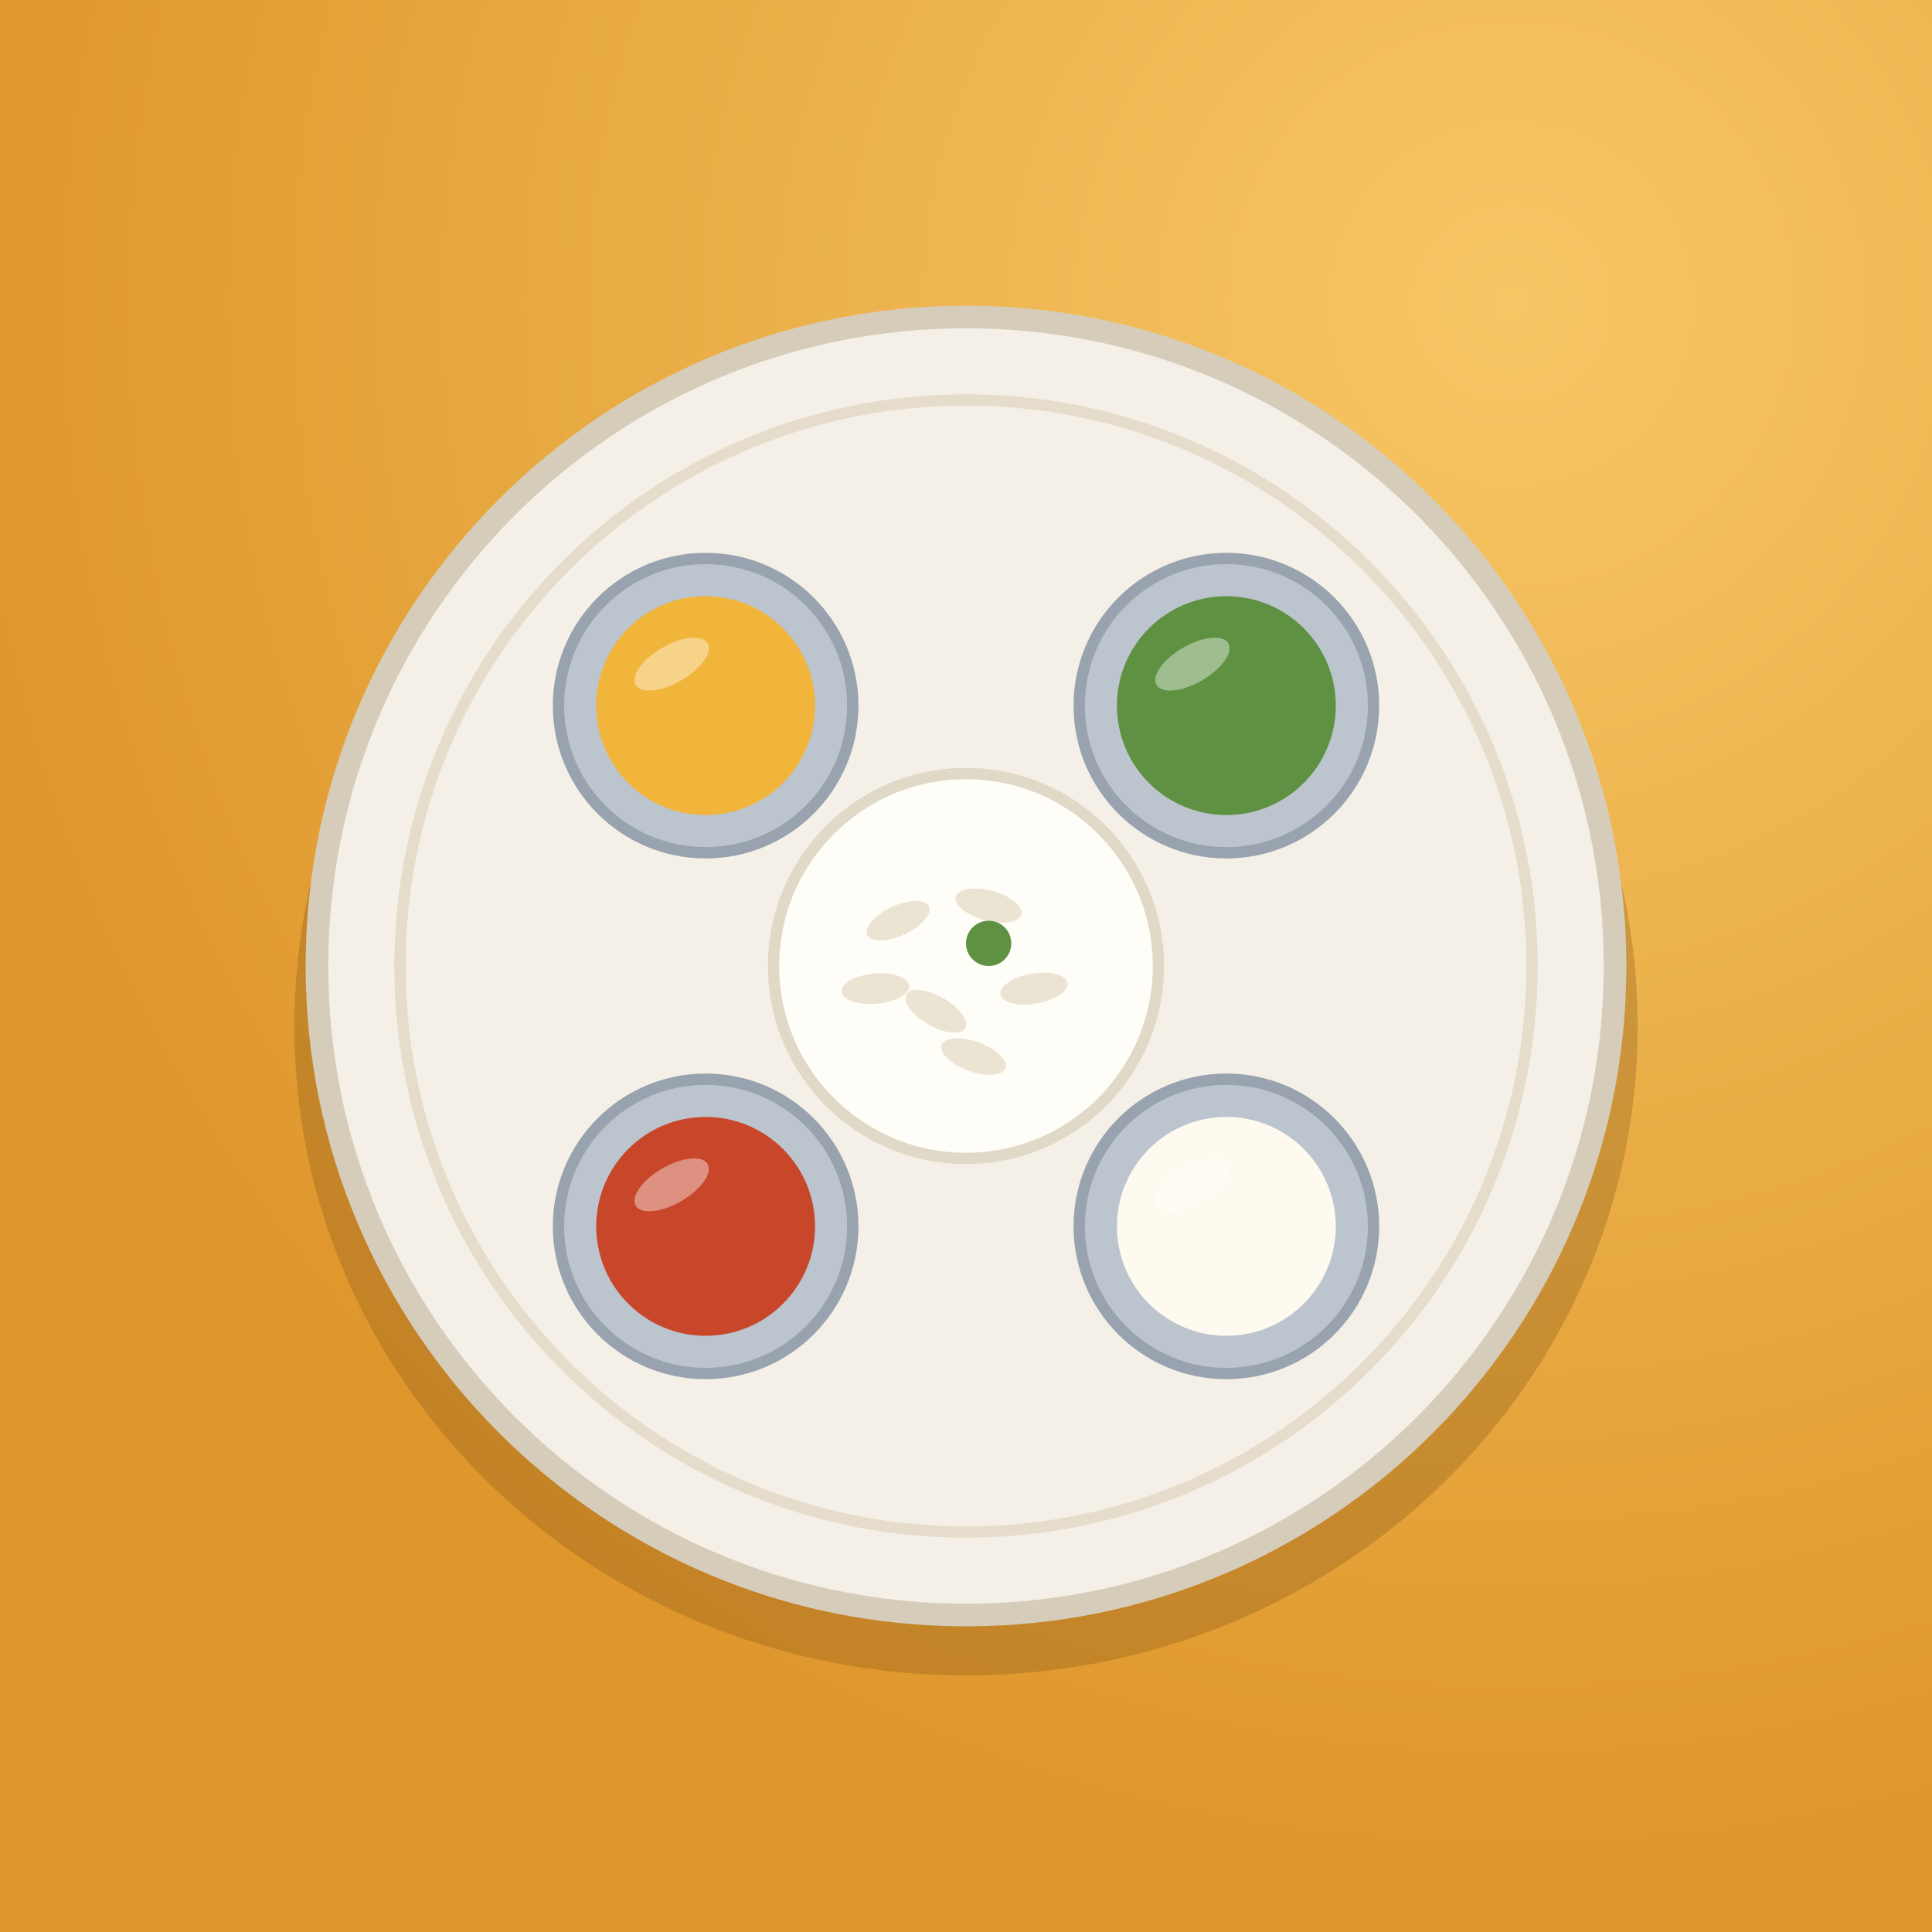
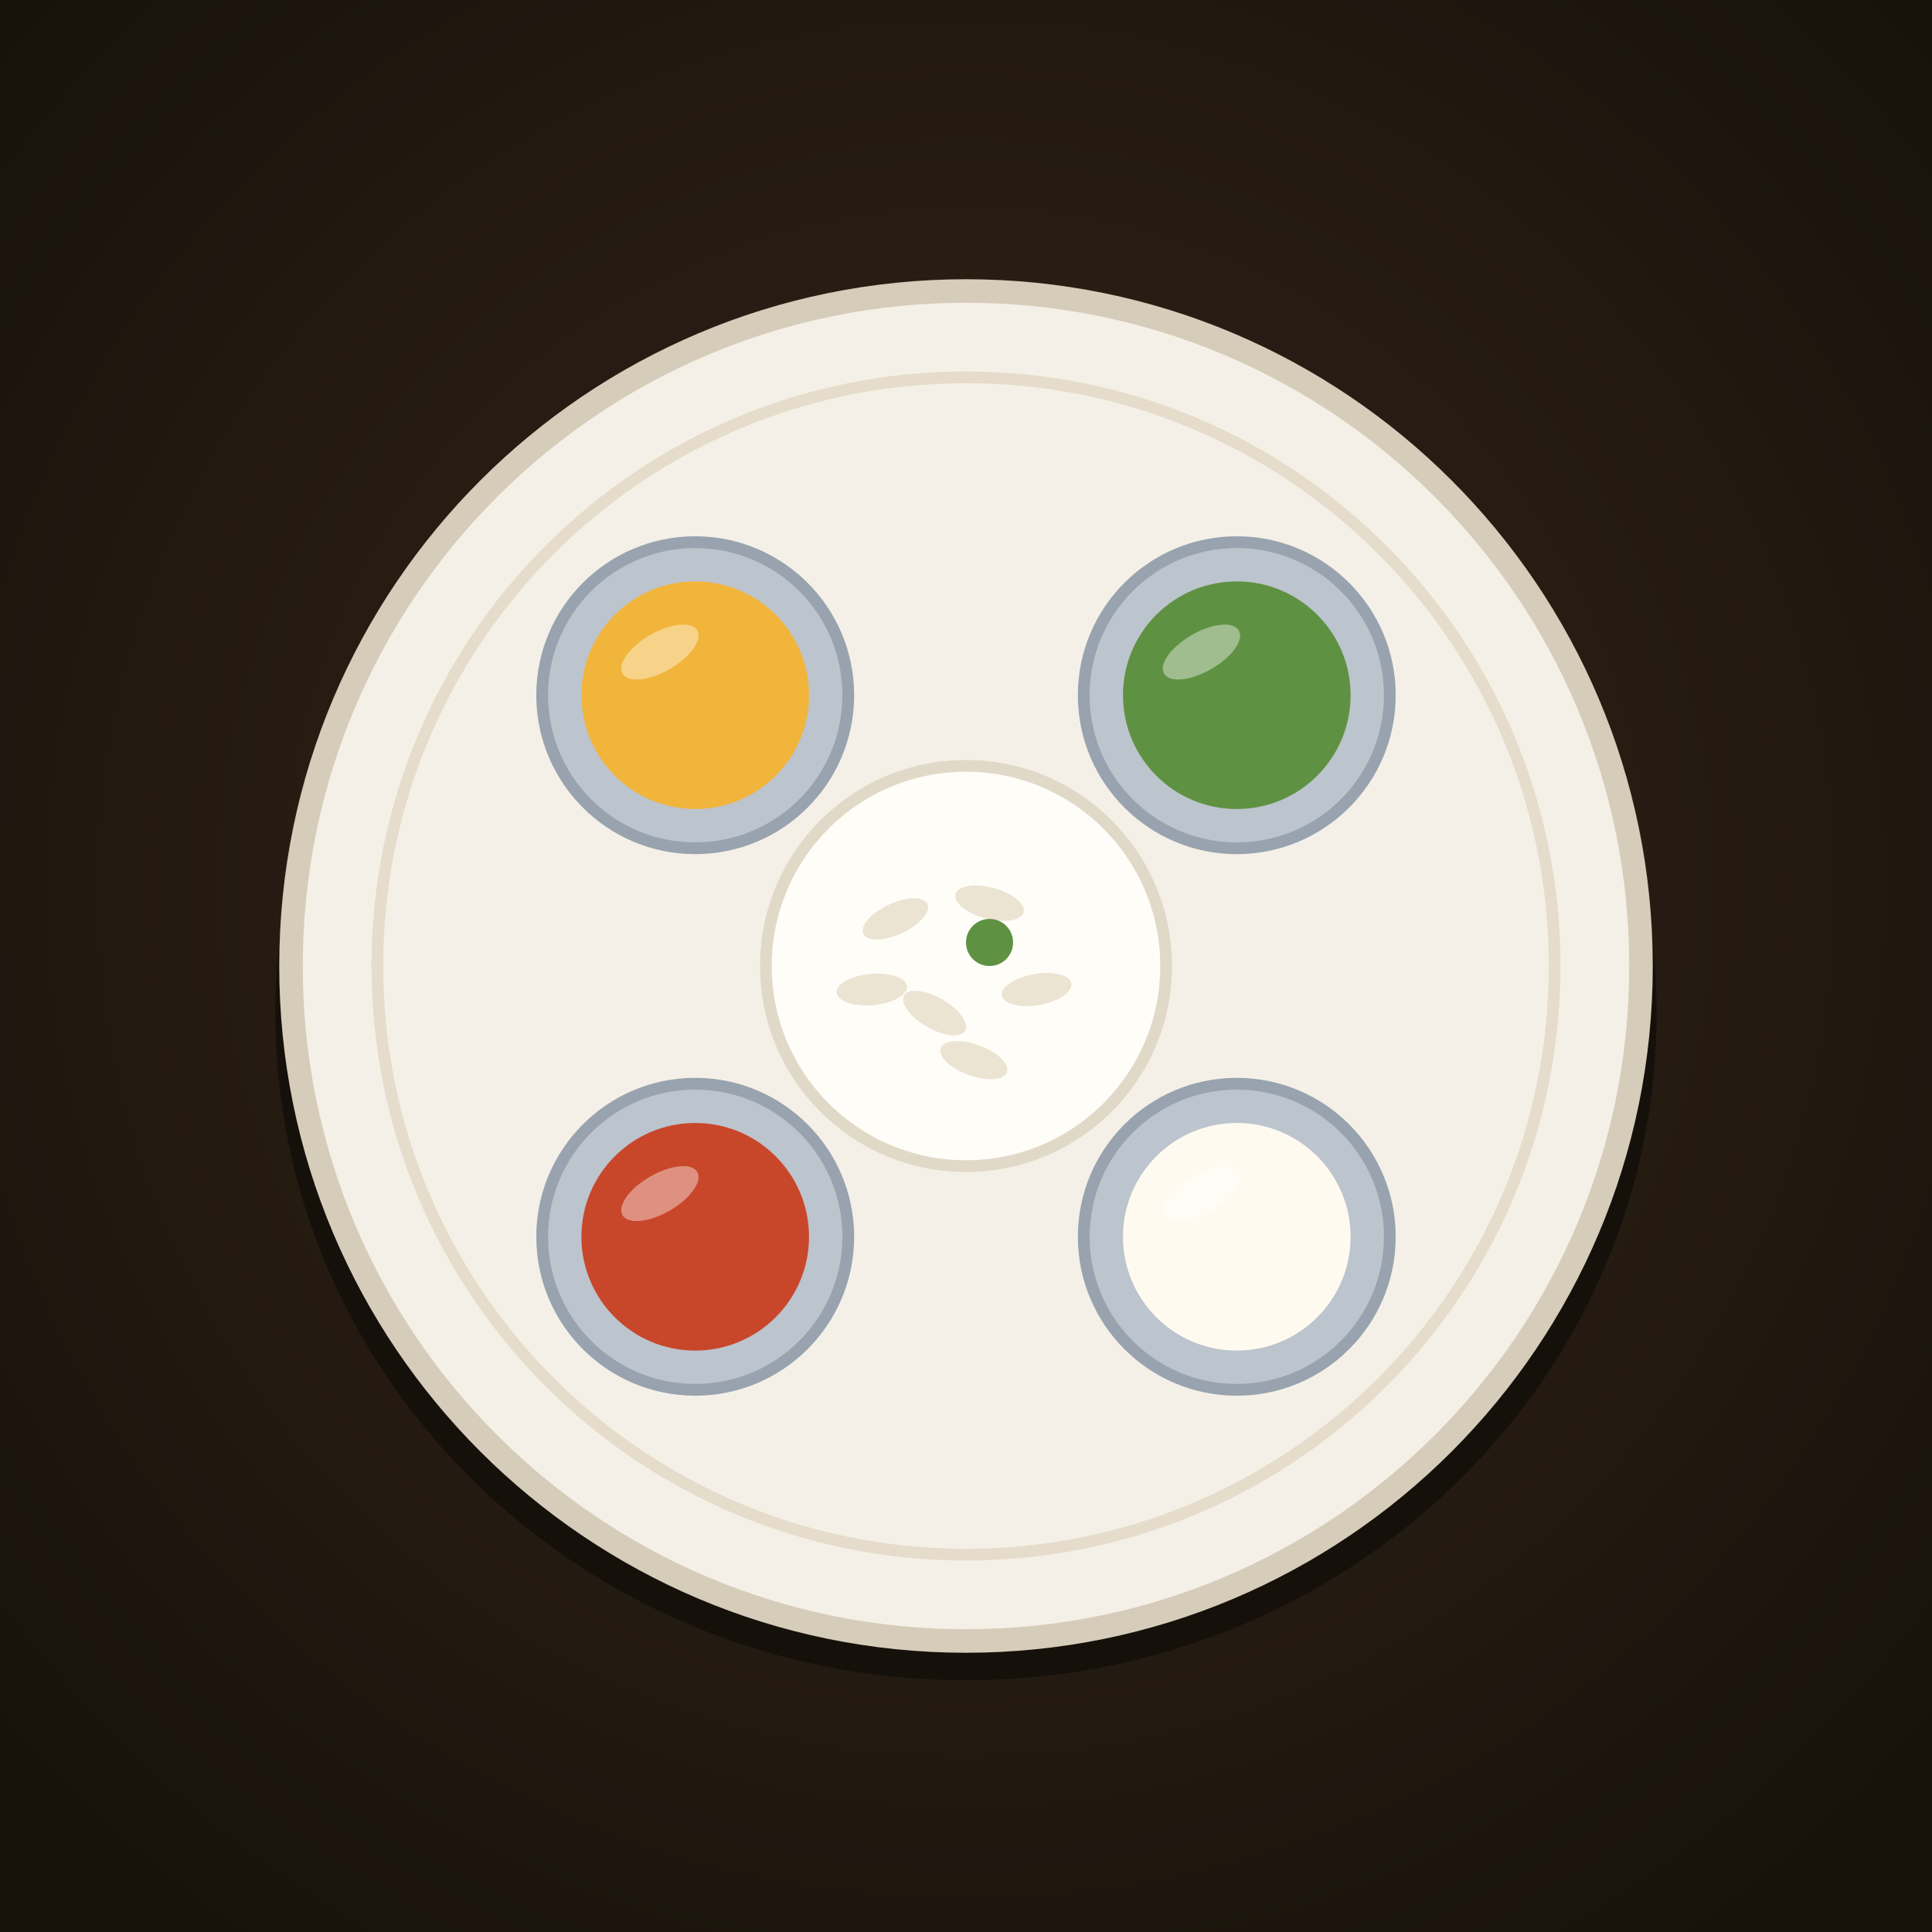
<svg xmlns="http://www.w3.org/2000/svg" viewBox="0 0 512 512" role="img" aria-label="Khana Plan: a thali">
  <defs>
-     <radialGradient id="bg" cx="78%" cy="16%" r="80%">
-       <stop offset="0" stop-color="#f7c765" />
-       <stop offset="1" stop-color="#df972c" />
+     <radialGradient id="bg" cx="50%" cy="46%" r="70%">
+       <stop offset="0" stop-color="#34261a" />
+       <stop offset="1" stop-color="#17110a" />
    </radialGradient>
    <g id="katori">
      <circle r="39" fill="#bcc4cd" />
      <circle r="39" fill="none" stroke="#98a3af" stroke-width="3" />
      <circle r="29" fill="currentColor" />
      <ellipse cx="-9" cy="-11" rx="11" ry="5" fill="#fff" opacity=".4" transform="rotate(-30 -9 -11)" />
    </g>
  </defs>
  <rect width="512" height="512" fill="url(#bg)" />
-   <ellipse cx="256" cy="272" rx="178" ry="172" fill="#7a4d12" opacity=".28" />
-   <circle cx="256" cy="256" r="172" fill="#f5f0e7" />
-   <circle cx="256" cy="256" r="172" fill="none" stroke="#d6ccba" stroke-width="6" />
-   <circle cx="256" cy="256" r="150" fill="none" stroke="#e5dccb" stroke-width="3" />
-   <use href="#katori" x="187" y="187" color="#f1b53c" />
-   <use href="#katori" x="325" y="187" color="#5f9142" />
-   <use href="#katori" x="187" y="325" color="#c8472b" />
-   <use href="#katori" x="325" y="325" color="#fffaf0" />
-   <circle cx="256" cy="256" r="51" fill="#fffdf8" stroke="#e1d9c8" stroke-width="3" />
-   <g fill="#ece4d3">
-     <ellipse cx="238" cy="244" rx="9" ry="4" transform="rotate(-25 238 244)" />
-     <ellipse cx="262" cy="240" rx="9" ry="4" transform="rotate(15 262 240)" />
-     <ellipse cx="274" cy="262" rx="9" ry="4" transform="rotate(-10 274 262)" />
-     <ellipse cx="248" cy="268" rx="9" ry="4" transform="rotate(30 248 268)" />
-     <ellipse cx="232" cy="262" rx="9" ry="4" transform="rotate(-5 232 262)" />
-     <ellipse cx="258" cy="280" rx="9" ry="4" transform="rotate(20 258 280)" />
+   <g transform="translate(256 256) scale(1.04) translate(-256 -256)">
+     <ellipse cx="256" cy="268" rx="176" ry="170" fill="#000" opacity=".4" />
+     <circle cx="256" cy="256" r="172" fill="#f5f0e7" />
+     <circle cx="256" cy="256" r="172" fill="none" stroke="#d6ccba" stroke-width="6" />
+     <circle cx="256" cy="256" r="150" fill="none" stroke="#e5dccb" stroke-width="3" />
+     <use href="#katori" x="187" y="187" color="#f1b53c" />
+     <use href="#katori" x="325" y="187" color="#5f9142" />
+     <use href="#katori" x="187" y="325" color="#c8472b" />
+     <use href="#katori" x="325" y="325" color="#fffaf0" />
+     <circle cx="256" cy="256" r="51" fill="#fffdf8" stroke="#e1d9c8" stroke-width="3" />
+     <g fill="#ece4d3">
+       <ellipse cx="238" cy="244" rx="9" ry="4" transform="rotate(-25 238 244)" />
+       <ellipse cx="262" cy="240" rx="9" ry="4" transform="rotate(15 262 240)" />
+       <ellipse cx="274" cy="262" rx="9" ry="4" transform="rotate(-10 274 262)" />
+       <ellipse cx="248" cy="268" rx="9" ry="4" transform="rotate(30 248 268)" />
+       <ellipse cx="232" cy="262" rx="9" ry="4" transform="rotate(-5 232 262)" />
+       <ellipse cx="258" cy="280" rx="9" ry="4" transform="rotate(20 258 280)" />
+     </g>
+     <circle cx="262" cy="250" r="6" fill="#5f9142" />
  </g>
-   <circle cx="262" cy="250" r="6" fill="#5f9142" />
</svg>
